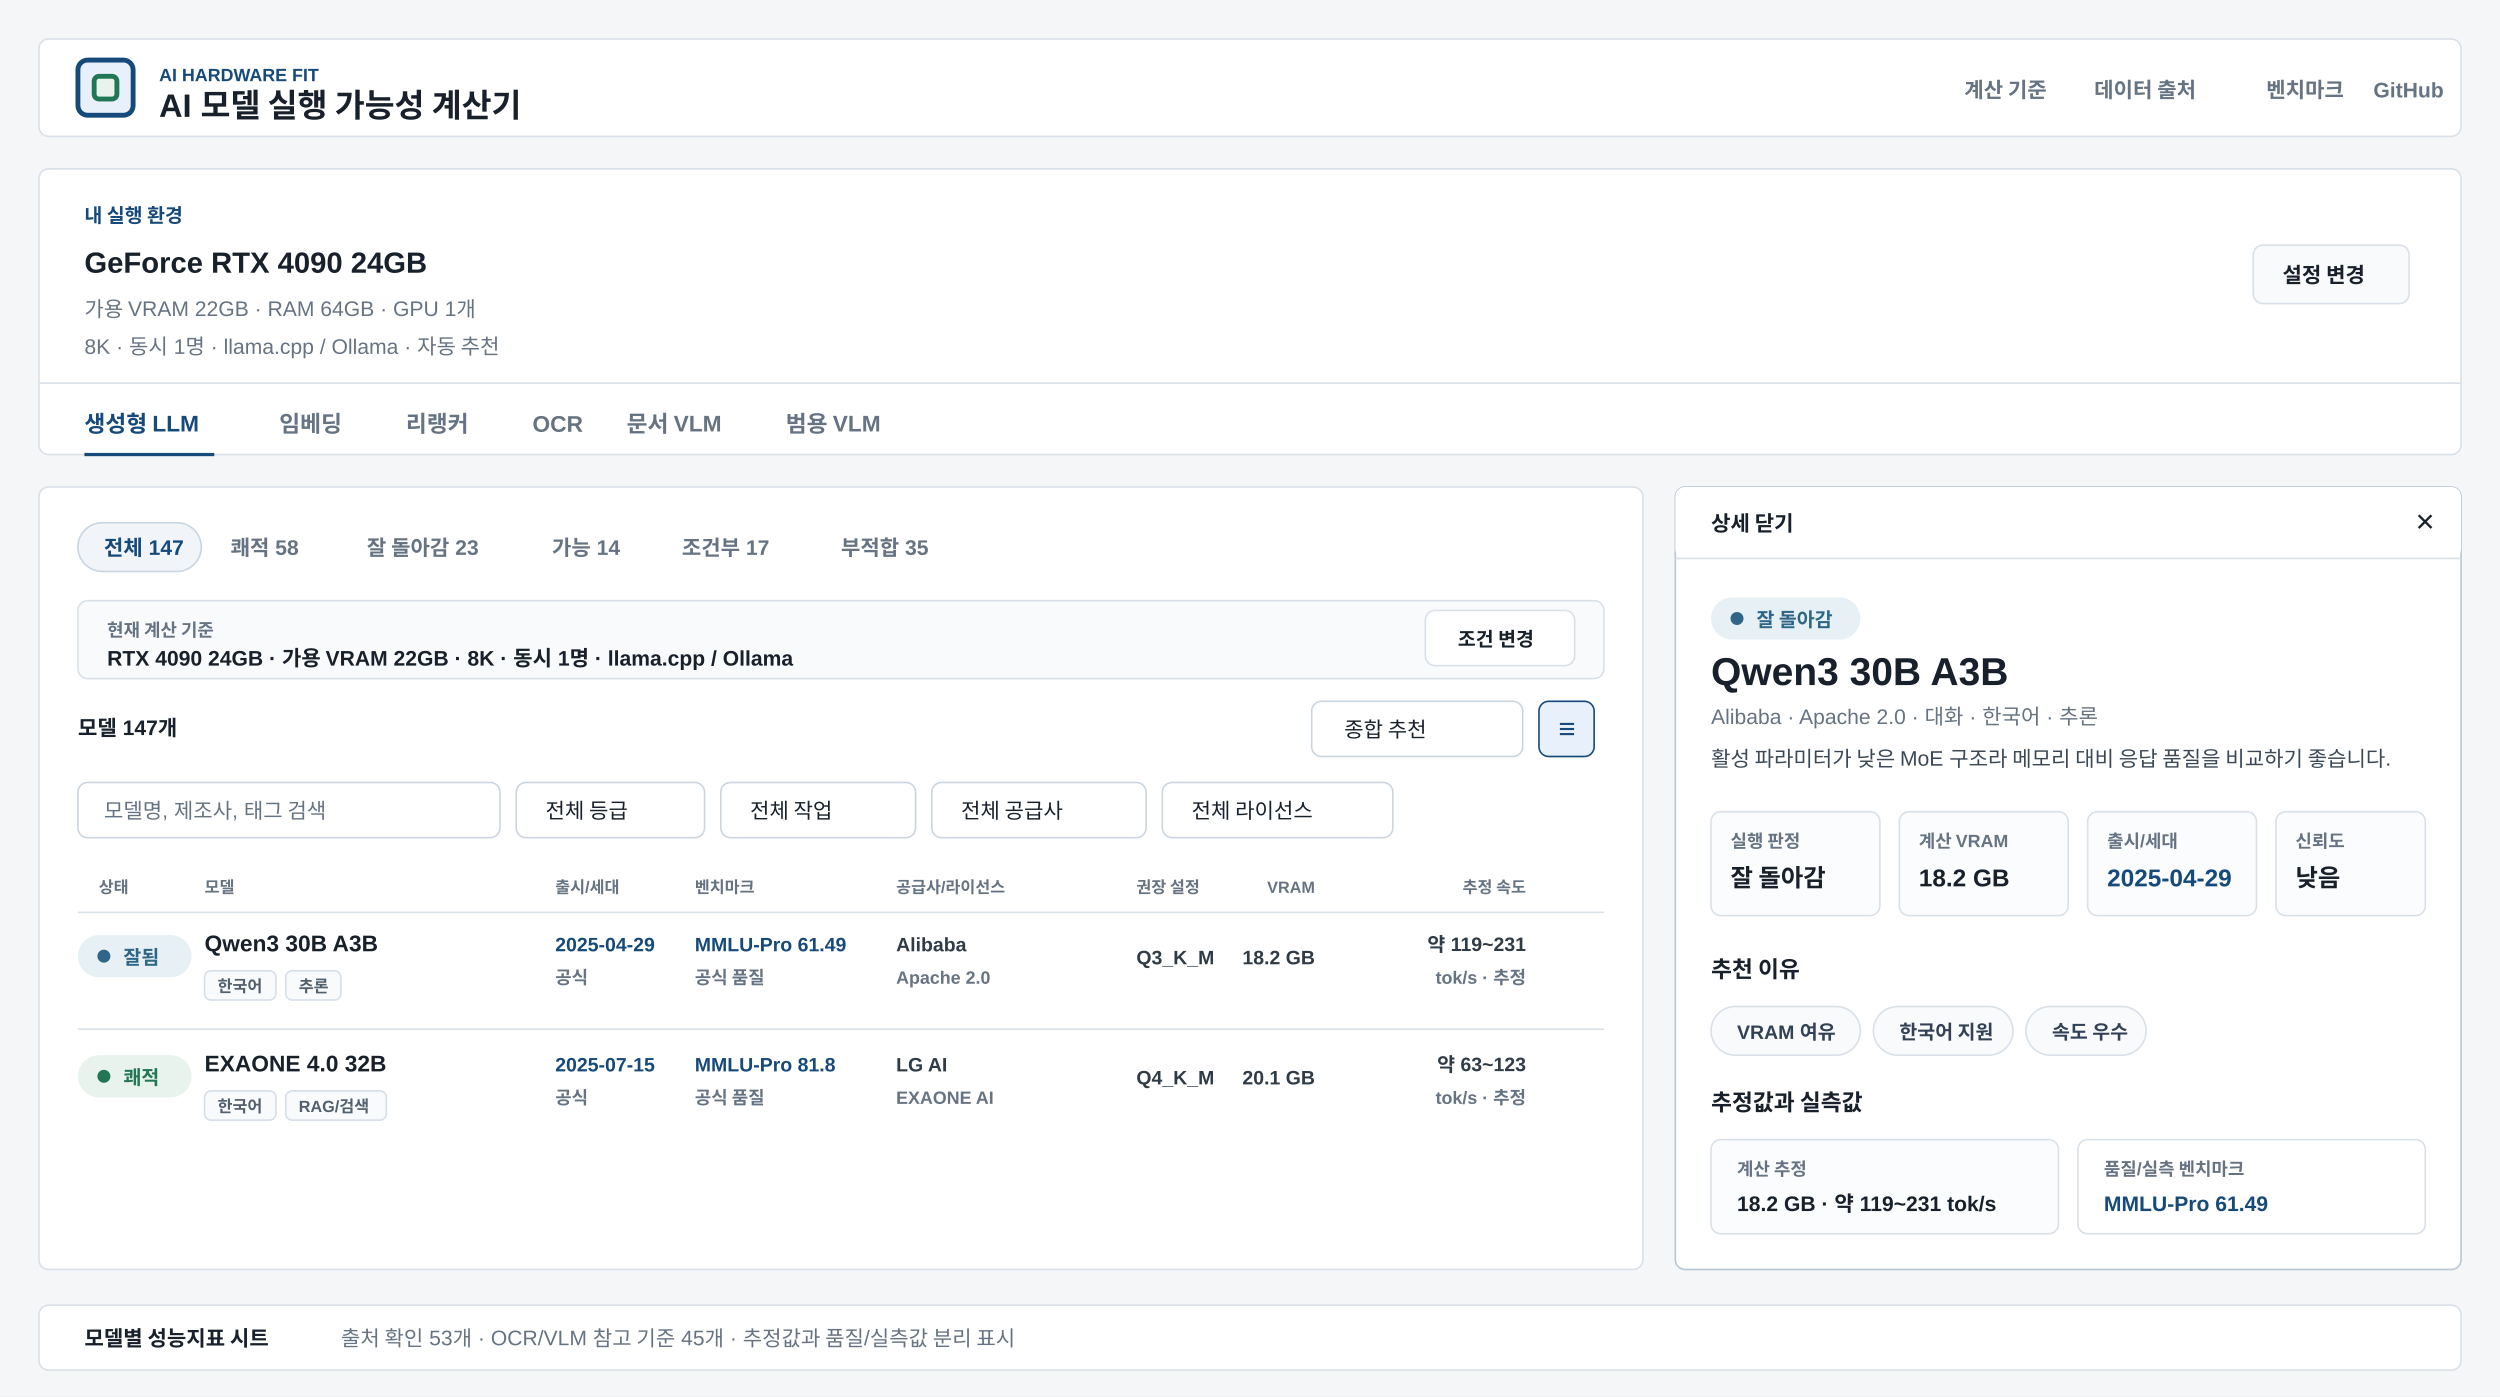
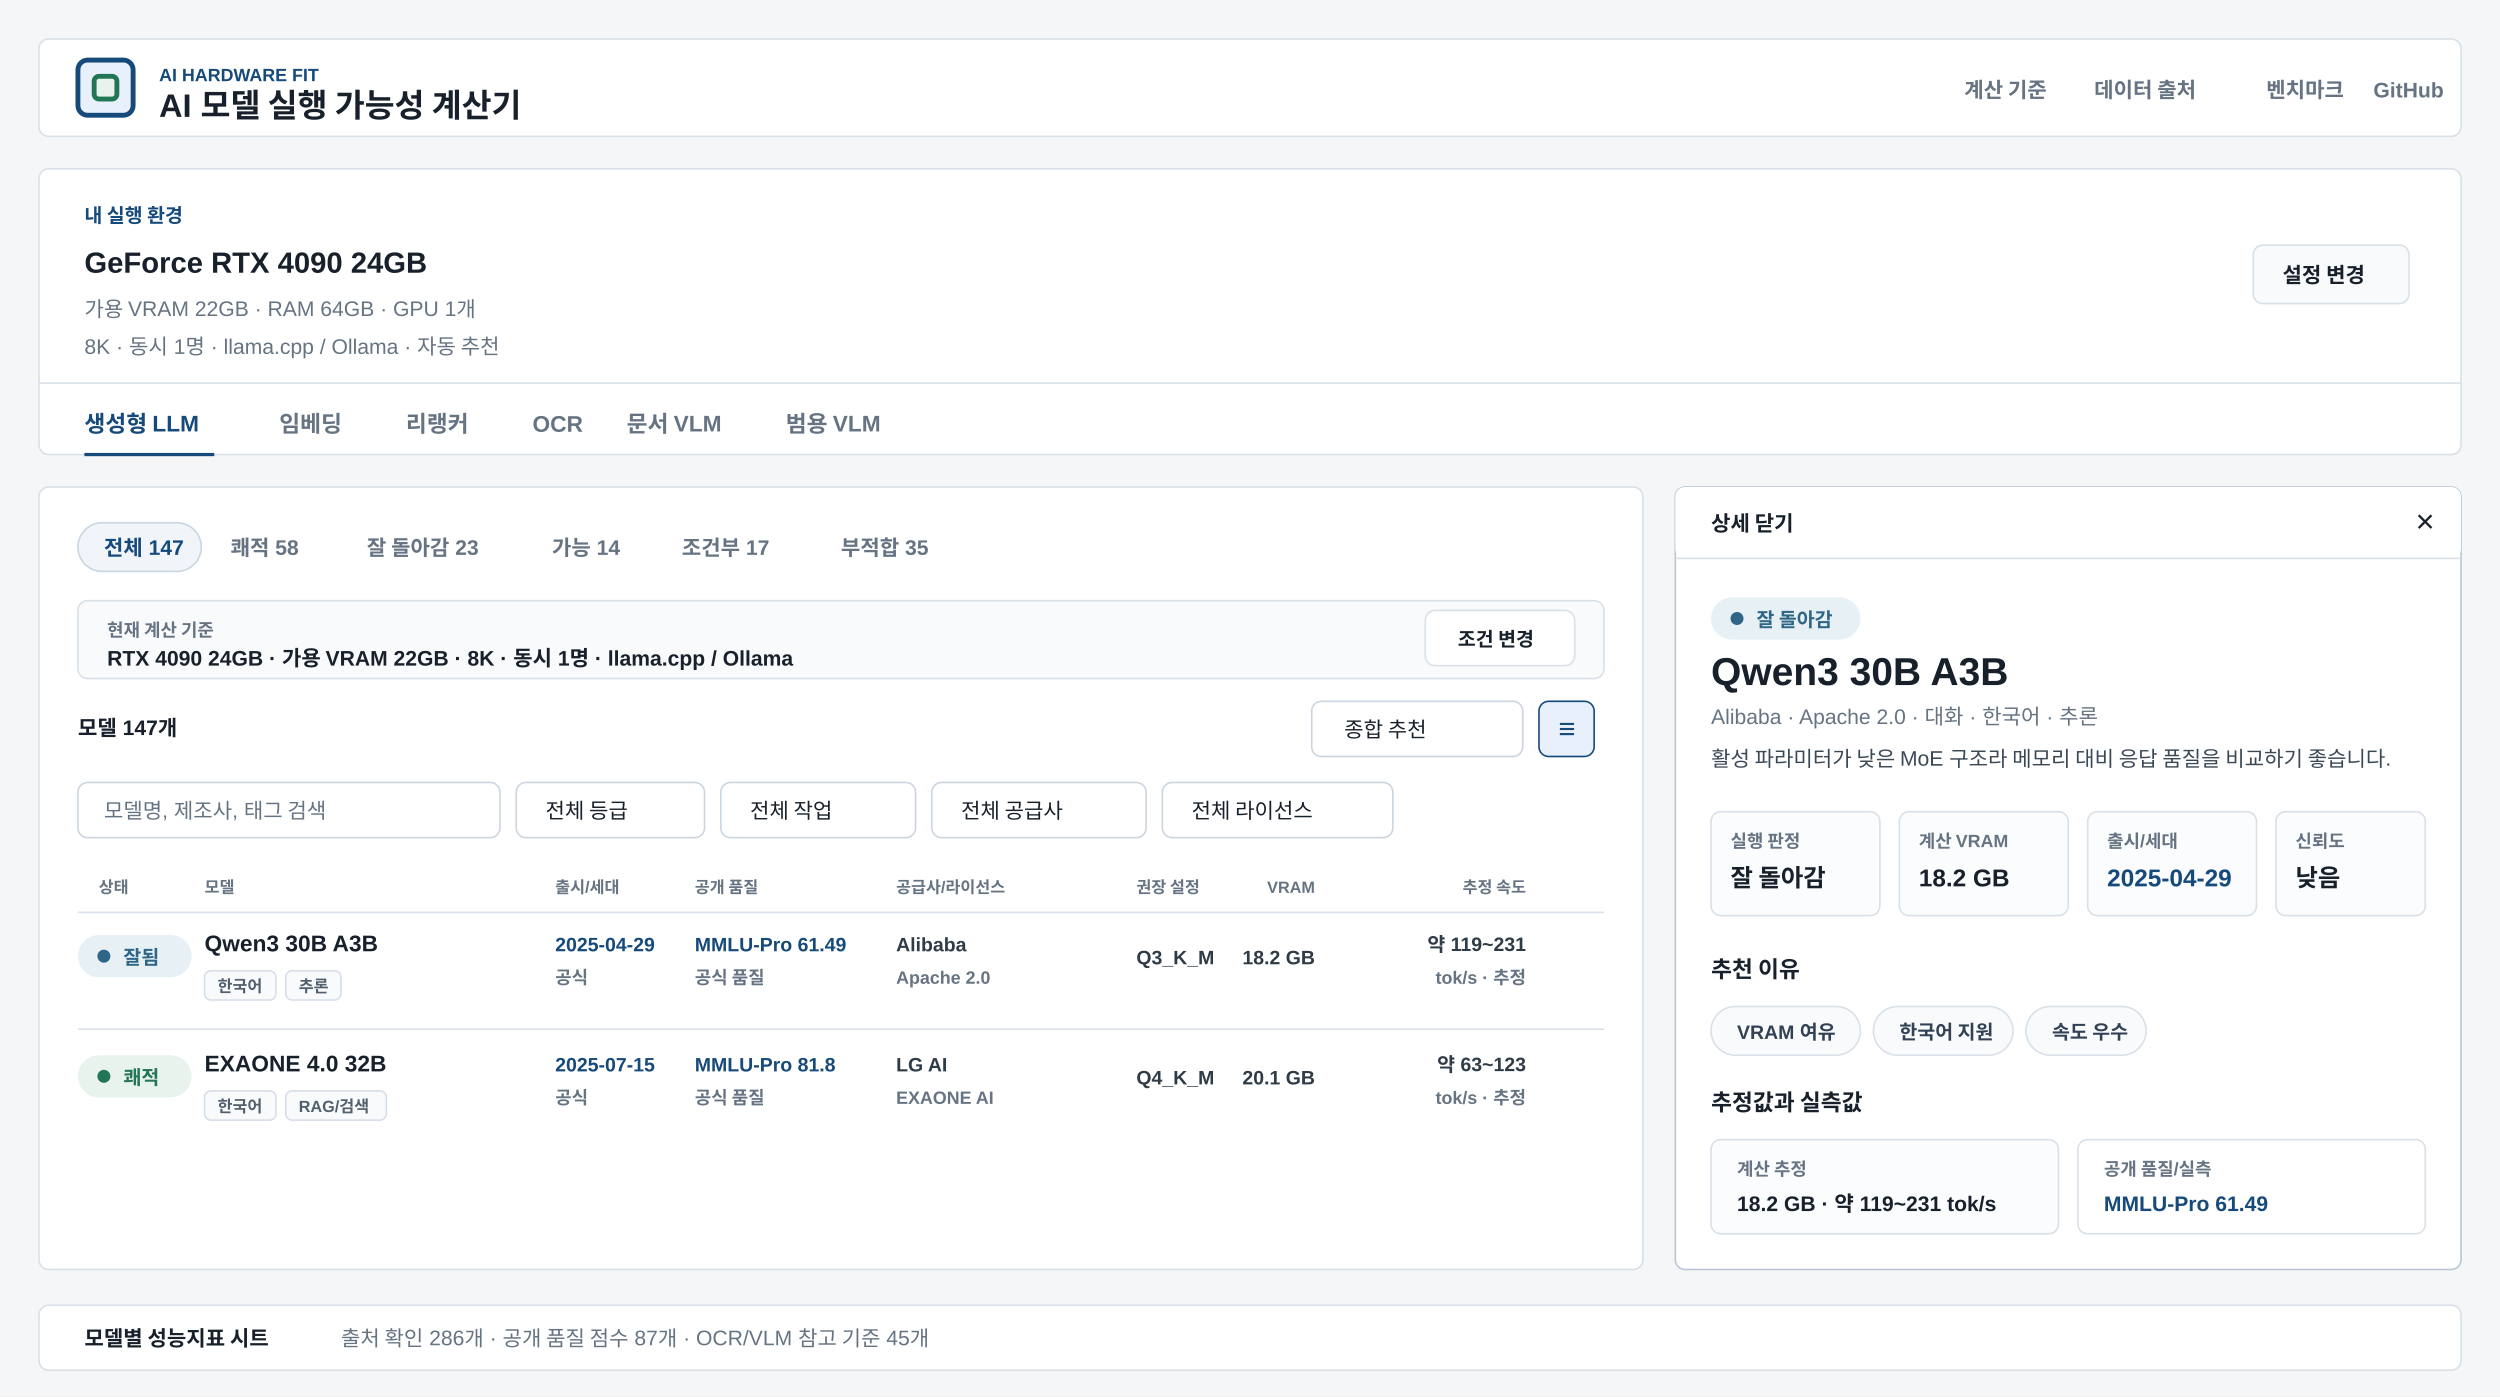
<svg xmlns="http://www.w3.org/2000/svg" width="1540" height="860" viewBox="0 0 1540 860" fill="none" role="img" aria-label="AI Hardware Fit current UI preview with release, benchmark, and detail panel">
  <rect width="1540" height="860" fill="#F4F6F8" />
  <rect x="24" y="24" width="1492" height="60" rx="6" fill="#FFFFFF" stroke="#D9E0E7" />
  <rect x="48" y="37" width="34" height="34" rx="6" fill="#E8F1FB" stroke="#164A7B" stroke-width="3" />
  <rect x="58" y="47" width="14" height="14" rx="3" fill="#E8F3EE" stroke="#237655" stroke-width="3" />
  <text x="98" y="50" font-family="Arial, sans-serif" font-size="11" font-weight="700" fill="#164A7B">AI HARDWARE FIT</text>
  <text x="98" y="72" font-family="Arial, sans-serif" font-size="20" font-weight="700" fill="#18212B">AI 모델 실행 가능성 계산기</text>
  <text x="1210" y="60" font-family="Arial, sans-serif" font-size="13" font-weight="700" fill="#667382">계산 기준</text>
  <text x="1290" y="60" font-family="Arial, sans-serif" font-size="13" font-weight="700" fill="#667382">데이터 출처</text>
  <text x="1396" y="60" font-family="Arial, sans-serif" font-size="13" font-weight="700" fill="#667382">벤치마크</text>
  <text x="1462" y="60" font-family="Arial, sans-serif" font-size="13" font-weight="700" fill="#667382">GitHub</text>
  <rect x="24" y="104" width="1492" height="176" rx="6" fill="#FFFFFF" stroke="#D9E0E7" />
  <text x="52" y="137" font-family="Arial, sans-serif" font-size="12" font-weight="700" fill="#164A7B">내 실행 환경</text>
  <text x="52" y="168" font-family="Arial, sans-serif" font-size="18" font-weight="700" fill="#18212B">GeForce RTX 4090 24GB</text>
  <text x="52" y="195" font-family="Arial, sans-serif" font-size="13" fill="#667382">가용 VRAM 22GB · RAM 64GB · GPU 1개</text>
  <text x="52" y="218" font-family="Arial, sans-serif" font-size="13" fill="#667382">8K · 동시 1명 · llama.cpp / Ollama · 자동 추천</text>
  <rect x="1388" y="151" width="96" height="36" rx="6" fill="#F8FAFC" stroke="#D9E0E7" />
  <text x="1406" y="174" font-family="Arial, sans-serif" font-size="13" font-weight="700" fill="#18212B">설정 변경</text>
  <line x1="24" y1="236" x2="1516" y2="236" stroke="#D9E0E7" />
  <g font-family="Arial, sans-serif" font-size="14" font-weight="700">
    <text x="52" y="266" fill="#164A7B">생성형 LLM</text>
    <line x1="52" y1="280" x2="132" y2="280" stroke="#164A7B" stroke-width="2" />
    <text x="172" y="266" fill="#667382">임베딩</text>
    <text x="250" y="266" fill="#667382">리랭커</text>
    <text x="328" y="266" fill="#667382">OCR</text>
    <text x="386" y="266" fill="#667382">문서 VLM</text>
    <text x="484" y="266" fill="#667382">범용 VLM</text>
  </g>
  <rect x="24" y="300" width="988" height="482" rx="6" fill="#FFFFFF" stroke="#D9E0E7" />
  <g font-family="Arial, sans-serif" font-size="13" font-weight="700">
    <rect x="48" y="322" width="76" height="30" rx="15" fill="#F1F5F9" stroke="#C9D5E1" />
    <text x="64" y="342" fill="#164A7B">전체 147</text>
    <text x="142" y="342" fill="#667382">쾌적 58</text>
    <text x="226" y="342" fill="#667382">잘 돌아감 23</text>
    <text x="340" y="342" fill="#667382">가능 14</text>
    <text x="420" y="342" fill="#667382">조건부 17</text>
    <text x="518" y="342" fill="#667382">부적합 35</text>
  </g>
  <rect x="48" y="370" width="940" height="48" rx="6" fill="#F8FAFC" stroke="#D9E0E7" />
  <text x="66" y="392" font-family="Arial, sans-serif" font-size="11" font-weight="700" fill="#667382">현재 계산 기준</text>
  <text x="66" y="410" font-family="Arial, sans-serif" font-size="13" font-weight="700" fill="#18212B">RTX 4090 24GB · 가용 VRAM 22GB · 8K · 동시 1명 · llama.cpp / Ollama</text>
  <rect x="878" y="376" width="92" height="34" rx="6" fill="#FFFFFF" stroke="#D9E0E7" />
  <text x="898" y="398" font-family="Arial, sans-serif" font-size="12" font-weight="700" fill="#18212B">조건 변경</text>
  <text x="48" y="453" font-family="Arial, sans-serif" font-size="13" font-weight="700" fill="#18212B">모델 147개</text>
  <rect x="808" y="432" width="130" height="34" rx="6" fill="#FFFFFF" stroke="#CBD5DF" />
  <text x="828" y="454" font-family="Arial, sans-serif" font-size="13" fill="#18212B">종합 추천</text>
  <rect x="948" y="432" width="34" height="34" rx="6" fill="#E8F1FB" stroke="#164A7B" />
  <text x="960" y="455" font-family="Arial, sans-serif" font-size="18" font-weight="700" fill="#164A7B">≡</text>
  <rect x="48" y="482" width="260" height="34" rx="6" fill="#FFFFFF" stroke="#CBD5DF" />
  <text x="64" y="504" font-family="Arial, sans-serif" font-size="13" fill="#667382">모델명, 제조사, 태그 검색</text>
  <rect x="318" y="482" width="116" height="34" rx="6" fill="#FFFFFF" stroke="#CBD5DF" />
  <text x="336" y="504" font-family="Arial, sans-serif" font-size="13" fill="#18212B">전체 등급</text>
  <rect x="444" y="482" width="120" height="34" rx="6" fill="#FFFFFF" stroke="#CBD5DF" />
  <text x="462" y="504" font-family="Arial, sans-serif" font-size="13" fill="#18212B">전체 작업</text>
  <rect x="574" y="482" width="132" height="34" rx="6" fill="#FFFFFF" stroke="#CBD5DF" />
  <text x="592" y="504" font-family="Arial, sans-serif" font-size="13" fill="#18212B">전체 공급사</text>
  <rect x="716" y="482" width="142" height="34" rx="6" fill="#FFFFFF" stroke="#CBD5DF" />
  <text x="734" y="504" font-family="Arial, sans-serif" font-size="13" fill="#18212B">전체 라이선스</text>
  <g font-family="Arial, sans-serif" font-size="10" font-weight="700" fill="#667382">
    <text x="70" y="550" text-anchor="middle">상태</text>
    <text x="126" y="550">모델</text>
    <text x="342" y="550">출시/세대</text>
-     <text x="428" y="550">벤치마크</text>
+     <text x="428" y="550">공개 품질</text>
    <text x="552" y="550">공급사/라이선스</text>
    <text x="700" y="550">권장 설정</text>
    <text x="810" y="550" text-anchor="end">VRAM</text>
    <text x="940" y="550" text-anchor="end">추정 속도</text>
  </g>
  <line x1="48" y1="562" x2="988" y2="562" stroke="#D9E0E7" />
  <g font-family="Arial, sans-serif">
    <rect x="48" y="576" width="70" height="26" rx="13" fill="#E7F0F5" />
    <circle cx="64" cy="589" r="4" fill="#2F6687" />
    <text x="76" y="594" font-size="12" font-weight="700" fill="#2F6687">잘됨</text>
    <text x="126" y="586" font-size="14" font-weight="700" fill="#18212B">Qwen3 30B A3B</text>
    <rect x="126" y="598" width="44" height="18" rx="4" fill="#F8FAFC" stroke="#D7DEE7" />
    <text x="134" y="611" font-size="10" font-weight="700" fill="#52606D">한국어</text>
    <rect x="176" y="598" width="34" height="18" rx="4" fill="#F8FAFC" stroke="#D7DEE7" />
    <text x="184" y="611" font-size="10" font-weight="700" fill="#52606D">추론</text>
    <text x="342" y="586" font-size="12" font-weight="800" fill="#164A7B">2025-04-29</text>
    <text x="342" y="606" font-size="11" font-weight="700" fill="#667382">공식</text>
    <text x="428" y="586" font-size="12" font-weight="800" fill="#164A7B">MMLU-Pro 61.49</text>
    <text x="428" y="606" font-size="11" font-weight="700" fill="#667382">공식 품질</text>
    <text x="552" y="586" font-size="12" font-weight="800" fill="#2F3C48">Alibaba</text>
    <text x="552" y="606" font-size="11" font-weight="700" fill="#667382">Apache 2.0</text>
    <text x="700" y="594" font-size="12" font-weight="800" fill="#2F3C48">Q3_K_M</text>
    <text x="810" y="594" font-size="12" font-weight="800" fill="#2F3C48" text-anchor="end">18.2 GB</text>
    <text x="940" y="586" font-size="12" font-weight="800" fill="#2F3C48" text-anchor="end">약 119~231</text>
    <text x="940" y="606" font-size="11" font-weight="700" fill="#667382" text-anchor="end">tok/s · 추정</text>
    <line x1="48" y1="634" x2="988" y2="634" stroke="#D9E0E7" />
    <rect x="48" y="650" width="70" height="26" rx="13" fill="#E8F3EE" />
    <circle cx="64" cy="663" r="4" fill="#237655" />
    <text x="76" y="668" font-size="12" font-weight="700" fill="#237655">쾌적</text>
    <text x="126" y="660" font-size="14" font-weight="700" fill="#18212B">EXAONE 4.0 32B</text>
    <rect x="126" y="672" width="44" height="18" rx="4" fill="#F8FAFC" stroke="#D7DEE7" />
    <text x="134" y="685" font-size="10" font-weight="700" fill="#52606D">한국어</text>
    <rect x="176" y="672" width="62" height="18" rx="4" fill="#F8FAFC" stroke="#D7DEE7" />
    <text x="184" y="685" font-size="10" font-weight="700" fill="#52606D">RAG/검색</text>
    <text x="342" y="660" font-size="12" font-weight="800" fill="#164A7B">2025-07-15</text>
    <text x="342" y="680" font-size="11" font-weight="700" fill="#667382">공식</text>
    <text x="428" y="660" font-size="12" font-weight="800" fill="#164A7B">MMLU-Pro 81.8</text>
    <text x="428" y="680" font-size="11" font-weight="700" fill="#667382">공식 품질</text>
    <text x="552" y="660" font-size="12" font-weight="800" fill="#2F3C48">LG AI</text>
    <text x="552" y="680" font-size="11" font-weight="700" fill="#667382">EXAONE AI</text>
    <text x="700" y="668" font-size="12" font-weight="800" fill="#2F3C48">Q4_K_M</text>
    <text x="810" y="668" font-size="12" font-weight="800" fill="#2F3C48" text-anchor="end">20.1 GB</text>
    <text x="940" y="660" font-size="12" font-weight="800" fill="#2F3C48" text-anchor="end">약 63~123</text>
    <text x="940" y="680" font-size="11" font-weight="700" fill="#667382" text-anchor="end">tok/s · 추정</text>
  </g>
  <rect x="1032" y="300" width="484" height="482" rx="6" fill="#FFFFFF" stroke="#B9C6D4" />
  <rect x="1032" y="300" width="484" height="44" rx="6" fill="#FFFFFF" />
  <line x1="1032" y1="344" x2="1516" y2="344" stroke="#D9E0E7" />
  <text x="1054" y="327" font-family="Arial, sans-serif" font-size="13" font-weight="700" fill="#18212B">상세 닫기</text>
  <text x="1488" y="328" font-family="Arial, sans-serif" font-size="20" fill="#18212B">×</text>
  <rect x="1054" y="368" width="92" height="26" rx="13" fill="#E7F0F5" />
  <circle cx="1070" cy="381" r="4" fill="#2F6687" />
  <text x="1082" y="386" font-family="Arial, sans-serif" font-size="12" font-weight="700" fill="#2F6687">잘 돌아감</text>
  <text x="1054" y="422" font-family="Arial, sans-serif" font-size="24" font-weight="700" fill="#18212B">Qwen3 30B A3B</text>
  <text x="1054" y="446" font-family="Arial, sans-serif" font-size="13" fill="#667382">Alibaba · Apache 2.0 · 대화 · 한국어 · 추론</text>
  <text x="1054" y="472" font-family="Arial, sans-serif" font-size="13" fill="#3B4856">활성 파라미터가 낮은 MoE 구조라 메모리 대비 응답 품질을 비교하기 좋습니다.</text>
  <g font-family="Arial, sans-serif">
    <rect x="1054" y="500" width="104" height="64" rx="6" fill="#FBFCFD" stroke="#D9E0E7" />
    <text x="1066" y="522" font-size="11" font-weight="700" fill="#667382">실행 판정</text>
    <text x="1066" y="546" font-size="15" font-weight="700" fill="#18212B">잘 돌아감</text>
    <rect x="1170" y="500" width="104" height="64" rx="6" fill="#FBFCFD" stroke="#D9E0E7" />
    <text x="1182" y="522" font-size="11" font-weight="700" fill="#667382">계산 VRAM</text>
    <text x="1182" y="546" font-size="15" font-weight="700" fill="#18212B">18.2 GB</text>
    <rect x="1286" y="500" width="104" height="64" rx="6" fill="#FBFCFD" stroke="#D9E0E7" />
    <text x="1298" y="522" font-size="11" font-weight="700" fill="#667382">출시/세대</text>
    <text x="1298" y="546" font-size="15" font-weight="700" fill="#164A7B">2025-04-29</text>
    <rect x="1402" y="500" width="92" height="64" rx="6" fill="#FBFCFD" stroke="#D9E0E7" />
    <text x="1414" y="522" font-size="11" font-weight="700" fill="#667382">신뢰도</text>
    <text x="1414" y="546" font-size="15" font-weight="700" fill="#18212B">낮음</text>
  </g>
  <text x="1054" y="602" font-family="Arial, sans-serif" font-size="14" font-weight="700" fill="#18212B">추천 이유</text>
  <rect x="1054" y="620" width="92" height="30" rx="15" fill="#F8FAFC" stroke="#D9E0E7" />
  <text x="1070" y="640" font-family="Arial, sans-serif" font-size="12" font-weight="700" fill="#334155">VRAM 여유</text>
  <rect x="1154" y="620" width="86" height="30" rx="15" fill="#F8FAFC" stroke="#D9E0E7" />
  <text x="1170" y="640" font-family="Arial, sans-serif" font-size="12" font-weight="700" fill="#334155">한국어 지원</text>
  <rect x="1248" y="620" width="74" height="30" rx="15" fill="#F8FAFC" stroke="#D9E0E7" />
  <text x="1264" y="640" font-family="Arial, sans-serif" font-size="12" font-weight="700" fill="#334155">속도 우수</text>
  <text x="1054" y="684" font-family="Arial, sans-serif" font-size="14" font-weight="700" fill="#18212B">추정값과 실측값</text>
  <rect x="1054" y="702" width="214" height="58" rx="6" fill="#FBFCFD" stroke="#D9E0E7" />
  <text x="1070" y="724" font-family="Arial, sans-serif" font-size="11" font-weight="700" fill="#667382">계산 추정</text>
  <text x="1070" y="746" font-family="Arial, sans-serif" font-size="13" font-weight="700" fill="#18212B">18.2 GB · 약 119~231 tok/s</text>
  <rect x="1280" y="702" width="214" height="58" rx="6" fill="#FFFFFF" stroke="#D9E0E7" />
-   <text x="1296" y="724" font-family="Arial, sans-serif" font-size="11" font-weight="700" fill="#667382">품질/실측 벤치마크</text>
+   <text x="1296" y="724" font-family="Arial, sans-serif" font-size="11" font-weight="700" fill="#667382">공개 품질/실측</text>
  <text x="1296" y="746" font-family="Arial, sans-serif" font-size="13" font-weight="700" fill="#164A7B">MMLU-Pro 61.49</text>
  <rect x="24" y="804" width="1492" height="40" rx="6" fill="#FFFFFF" stroke="#D9E0E7" />
  <text x="52" y="829" font-family="Arial, sans-serif" font-size="13" font-weight="700" fill="#18212B">모델별 성능지표 시트</text>
-   <text x="210" y="829" font-family="Arial, sans-serif" font-size="13" fill="#667382">출처 확인 53개 · OCR/VLM 참고 기준 45개 · 추정값과 품질/실측값 분리 표시</text>
+   <text x="210" y="829" font-family="Arial, sans-serif" font-size="13" fill="#667382">출처 확인 286개 · 공개 품질 점수 87개 · OCR/VLM 참고 기준 45개</text>
</svg>
